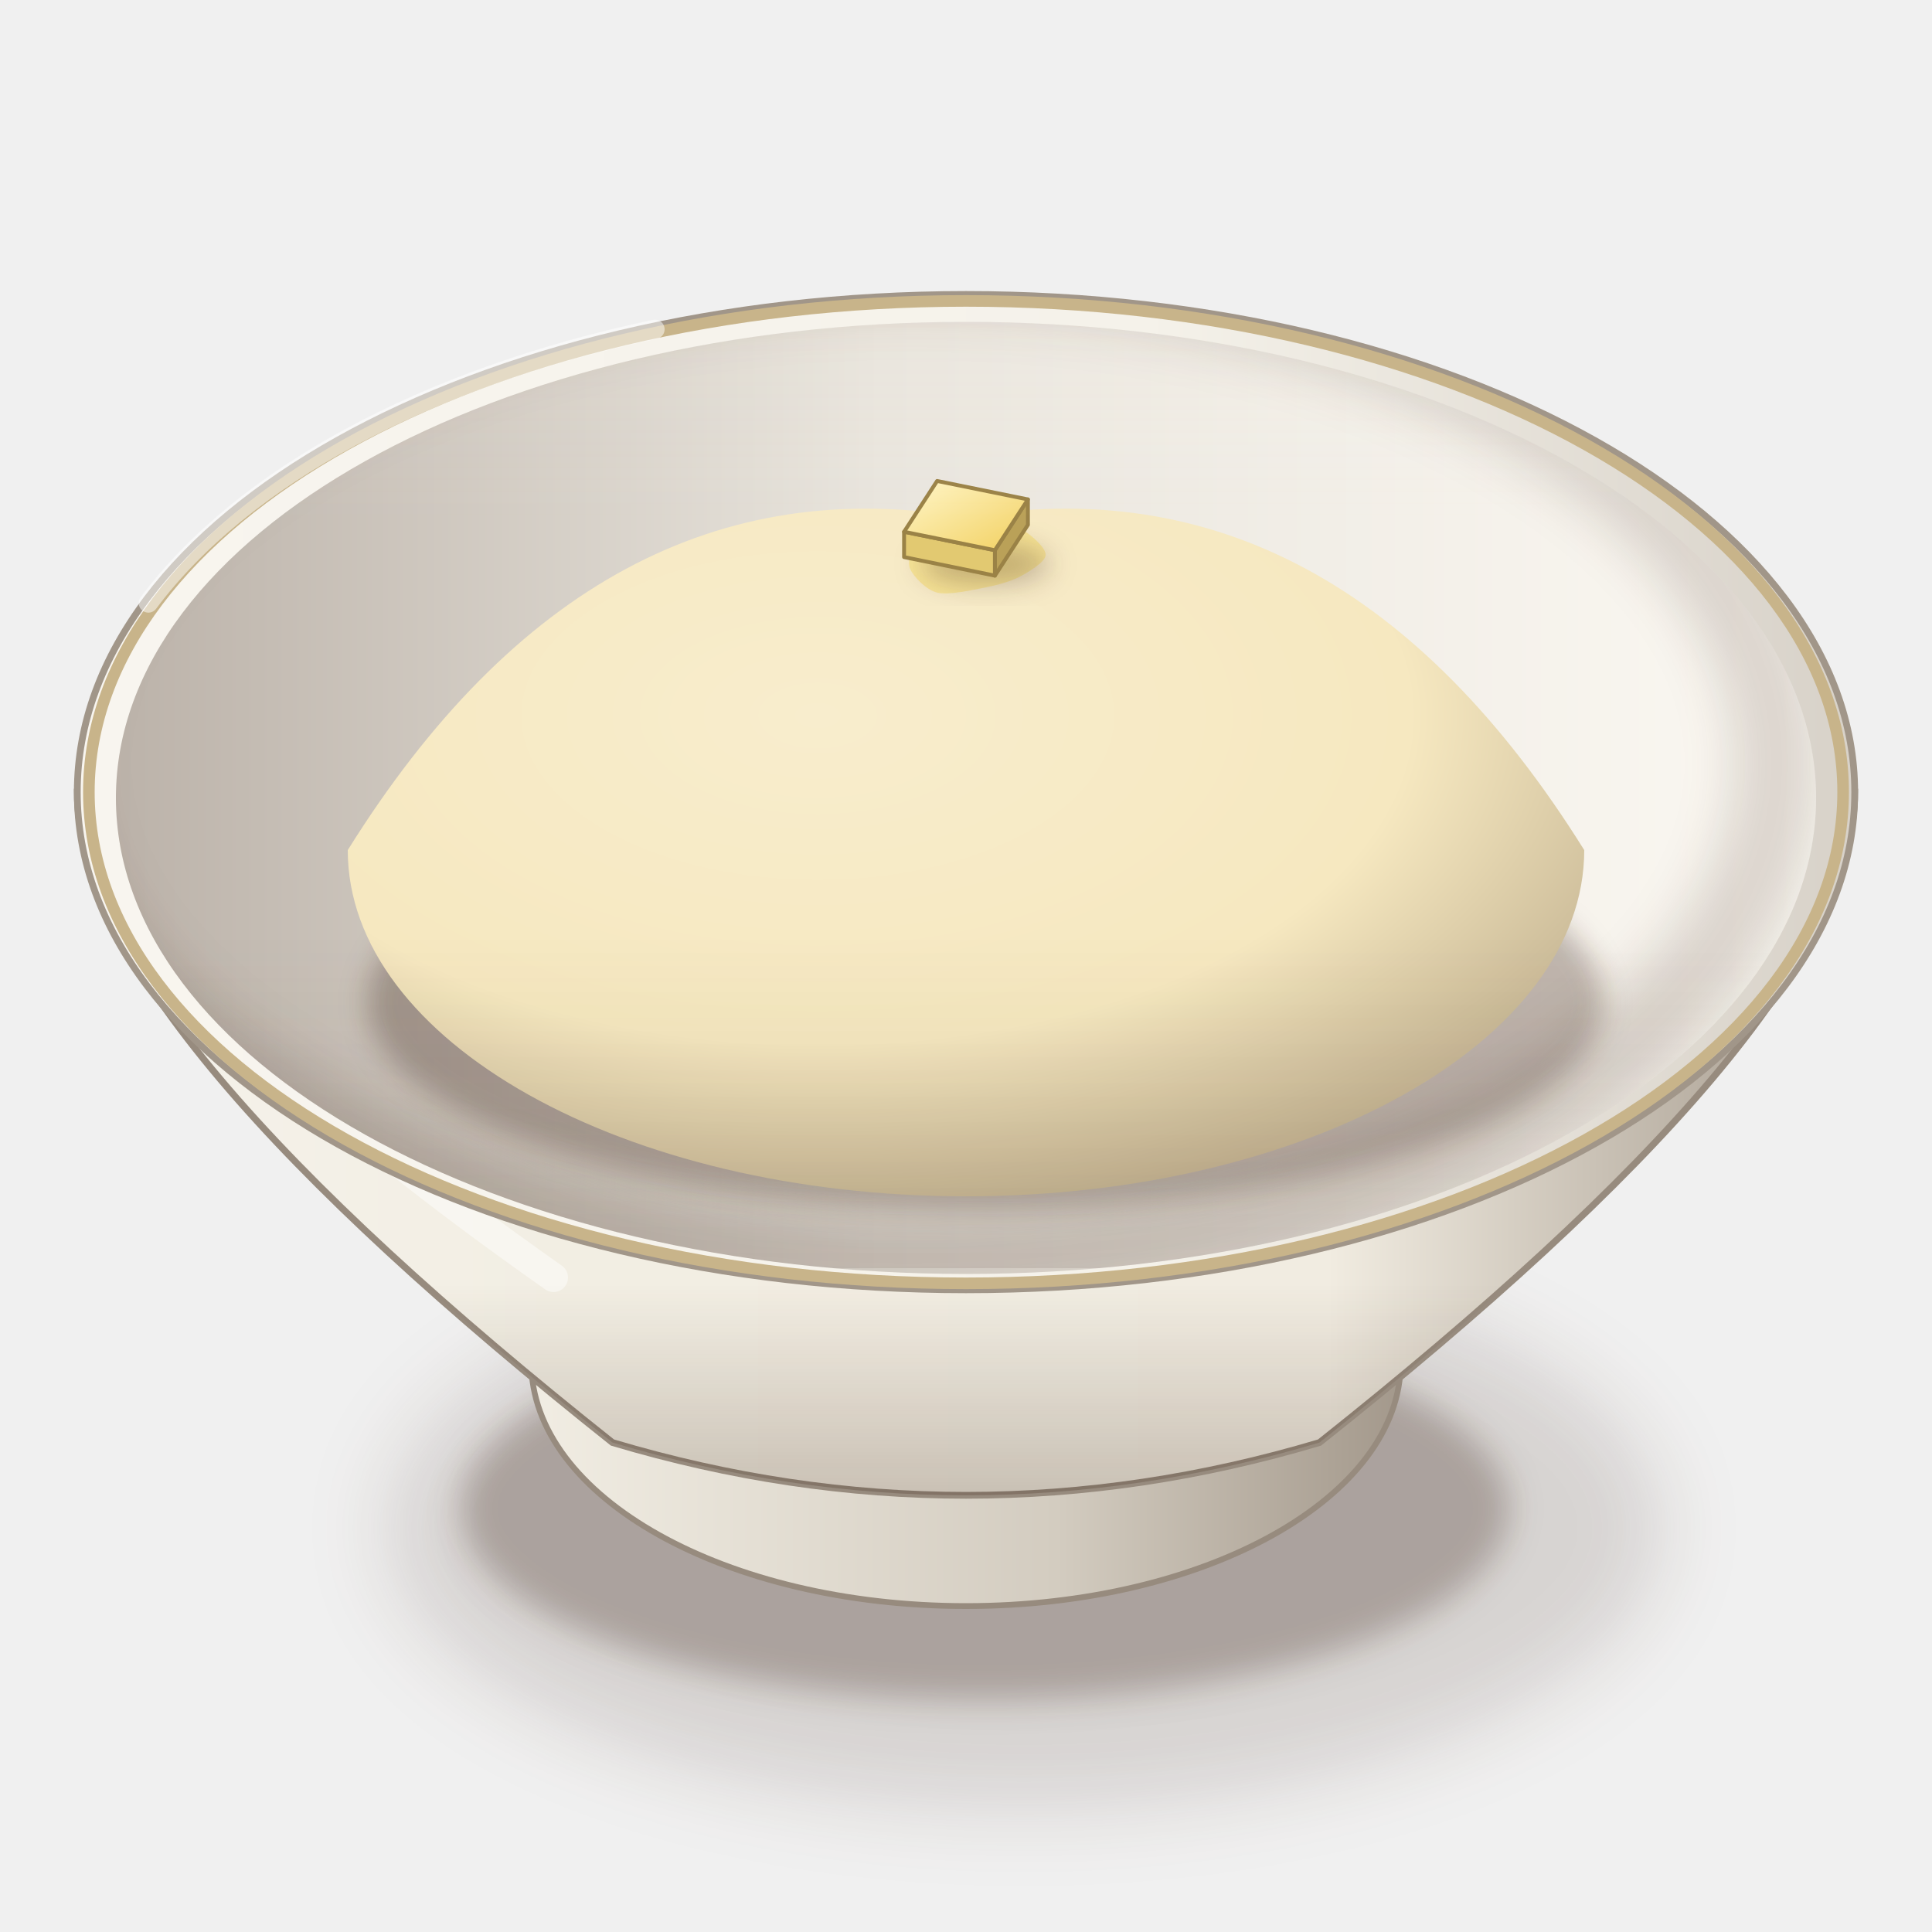
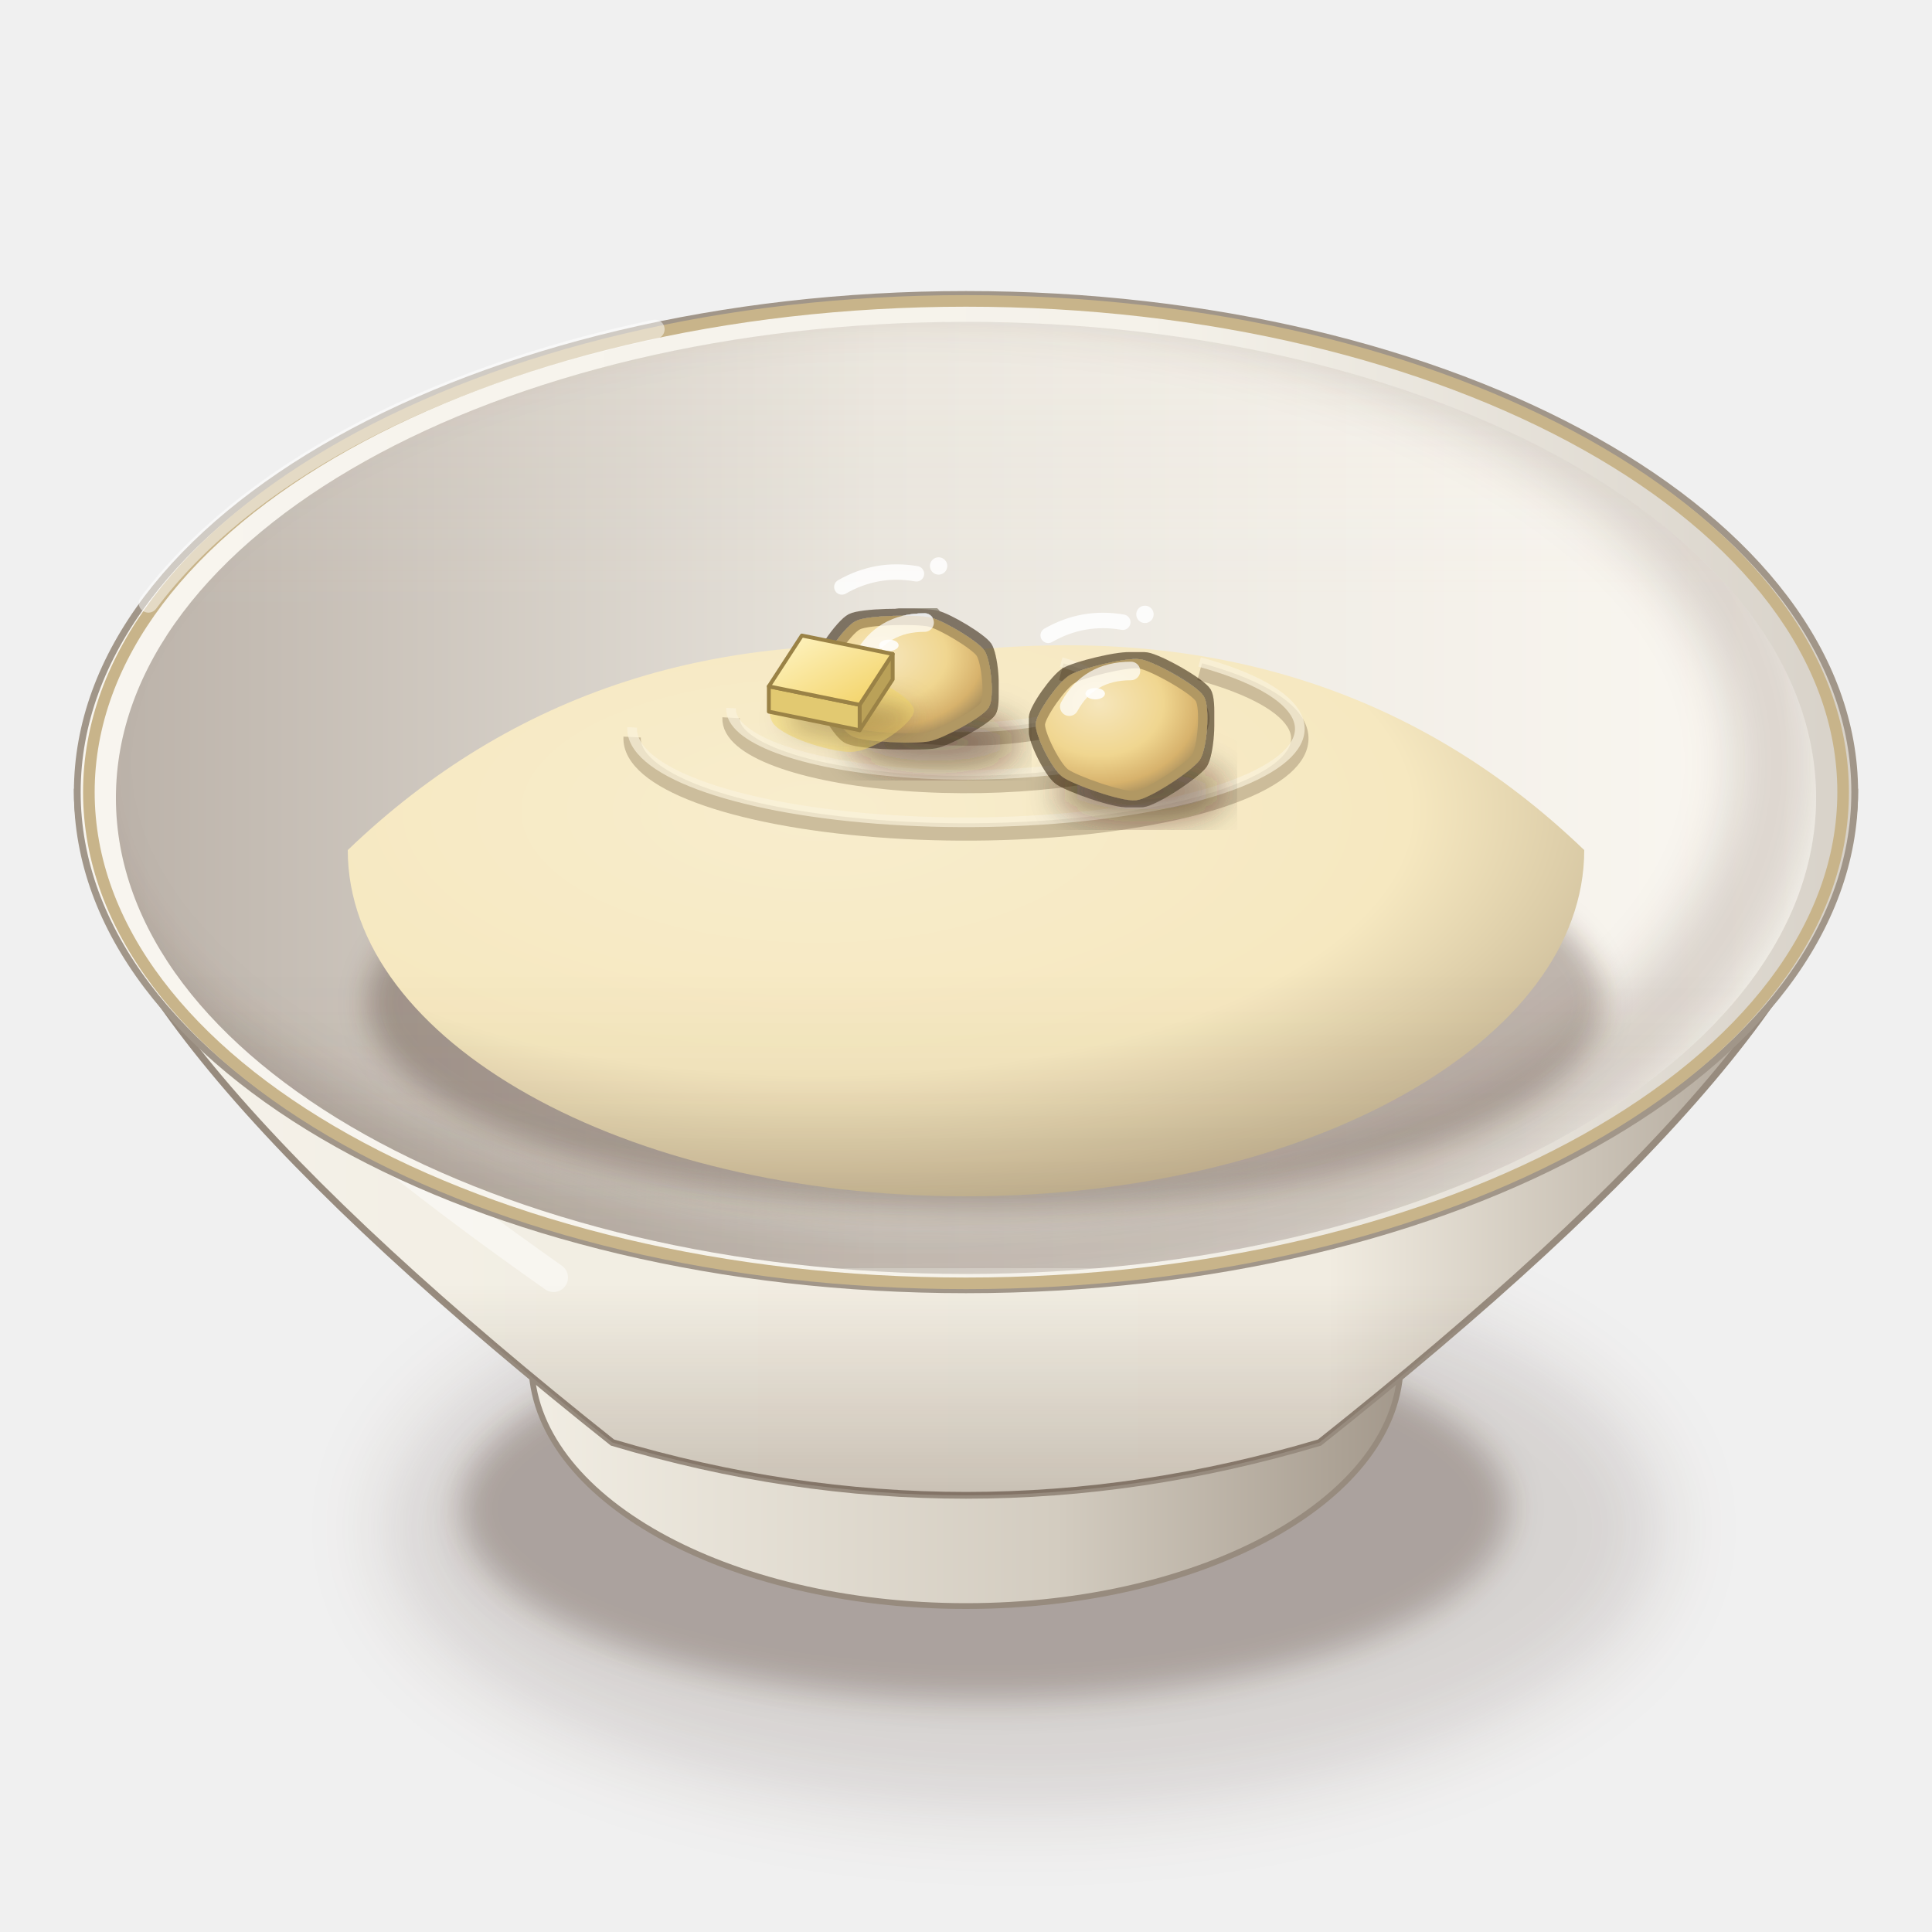
<svg xmlns="http://www.w3.org/2000/svg" viewBox="0 0 200 200" width="400" height="400">
  <defs>
    <filter id="br_pure_batata-1" x="-50%" y="-50%" width="200%" height="200%">
      <feGaussianBlur stdDeviation="4" />
    </filter>
    <filter id="br_pure_batata-2" x="-50%" y="-50%" width="200%" height="200%">
      <feGaussianBlur stdDeviation="1.6" />
    </filter>
    <linearGradient id="br_pure_batata-3" x1="0" y1="0" x2="1" y2="0">
      <stop offset="0" stop-color="#f2eee4" />
      <stop offset="0.6" stop-color="#d3ccc0" />
      <stop offset="1" stop-color="#a19689" />
    </linearGradient>
    <linearGradient id="br_pure_batata-4" x1="0" y1="0" x2="1" y2="0">
      <stop offset="0" stop-color="#f5f2eb" />
      <stop offset="0.28" stop-color="#f2eee3" />
      <stop offset="0.7" stop-color="#f1ece1" />
      <stop offset="1" stop-color="#a19689" />
    </linearGradient>
    <linearGradient id="br_pure_batata-5" x1="0" y1="0" x2="0" y2="1">
      <stop offset="0" stop-color="#3a2212" stop-opacity="0" />
      <stop offset="0.7" stop-color="#3a2212" stop-opacity="0" />
      <stop offset="1" stop-color="#3a2212" stop-opacity="0.22" />
    </linearGradient>
    <linearGradient id="br_pure_batata-6" x1="0" y1="0" x2="1" y2="0">
      <stop offset="0" stop-color="#f8f5ef" />
      <stop offset="0.6" stop-color="#f5f2ea" />
      <stop offset="1" stop-color="#d7d1c8" />
    </linearGradient>
    <linearGradient id="br_pure_batata-7" x1="0" y1="0" x2="1" y2="0">
      <stop offset="0" stop-color="#bcb3aa" />
      <stop offset="0.45" stop-color="#e9e5dd" />
      <stop offset="1" stop-color="#fbf8f2" />
    </linearGradient>
    <clipPath id="br_pure_batata-8">
      <path d="M12,82.6A88,49.28 0 1 0 188,82.6A88,49.28 0 1 0 12,82.6Z" />
    </clipPath>
    <filter id="br_pure_batata-9" x="-50%" y="-50%" width="200%" height="200%">
      <feGaussianBlur stdDeviation="2.5" />
    </filter>
    <clipPath id="br_pure_batata-10">
      <path d="M12,82.6 A88,49.28 0 0 0 188,82.6 L200,82.6 L200,0 L0,0 L0,82.6Z" />
    </clipPath>
    <filter id="br_pure_batata-11" x="-50%" y="-50%" width="200%" height="200%">
      <feGaussianBlur stdDeviation="1.4" />
    </filter>
    <radialGradient id="br_pure_batata-12" cx="0.38" cy="0.3" r="0.8">
      <stop offset="0" stop-color="#f8edcd" />
      <stop offset="0.6" stop-color="#f6e8c0" />
      <stop offset="1" stop-color="#b9a888" />
    </radialGradient>
-     <linearGradient id="br_pure_batata-13" x1="0" y1="0" x2="1" y2="1">
+     <radialGradient id="br_pure_batata-13" cx="0.36" cy="0.3" r="0.72">
+       <stop offset="0" stop-color="#f6e6bc" />
+       <stop offset="0.55" stop-color="#f0d690" />
+       <stop offset="0.85" stop-color="#d7b26c" />
+       <stop offset="1" stop-color="#ab9260" />
+     </radialGradient>
+     <filter id="br_pure_batata-14" x="-8%" y="-8%" width="116%" height="116%">
+       <feMorphology in="SourceAlpha" operator="dilate" radius="0.7" result="d" />
+       <feFlood flood-color="#2a1206" flood-opacity="0.55" />
+       <feComposite in2="d" operator="in" result="o" />
+       <feMerge>
+         <feMergeNode in="o" />
+         <feMergeNode in="SourceGraphic" />
+       </feMerge>
+     </filter>
+     <linearGradient id="br_pure_batata-15" x1="0" y1="0" x2="1" y2="1">
      <stop offset="0" stop-color="#fff6c8" />
      <stop offset="1" stop-color="#f2d060" />
    </linearGradient>
-     <linearGradient id="br_pure_batata-14" x1="0" y1="0" x2="0" y2="1">
+     <linearGradient id="br_pure_batata-16" x1="0" y1="0" x2="0" y2="1">
      <stop offset="0" stop-color="#fff8ec" stop-opacity="0.2" />
      <stop offset="0.45" stop-color="#fff8ec" stop-opacity="0" />
      <stop offset="0.75" stop-color="#3a2212" stop-opacity="0" />
      <stop offset="1" stop-color="#3a2212" stop-opacity="0.1" />
    </linearGradient>
  </defs>
  <ellipse cx="106" cy="158.18" rx="66.08" ry="29.08" fill="#3a2212" opacity="0.14" filter="url(#br_pure_batata-1)" />
  <ellipse cx="102" cy="156.18" rx="54.28" ry="19.82" fill="#3a2212" opacity="0.28" filter="url(#br_pure_batata-2)" />
  <path d="M53,135.06 L55,141.06 A45,25.2 0 0 0 145,141.06 L147,135.06Z" fill="url(#br_pure_batata-3)" stroke="#978b7e" stroke-width=".6" />
  <path d="M8,82 C8,98.8 29,122 63.4,149.33 Q100,160.26 136.6,149.33 C171,122 192,98.8 192,82Z" fill="url(#br_pure_batata-4)" stroke="#978b7e" stroke-width=".7" />
  <path d="M8,82 C8,98.8 29,122 63.4,149.33 Q100,160.26 136.6,149.33 C171,122 192,98.8 192,82Z" fill="url(#br_pure_batata-5)" />
  <path d="M16,92 Q20,106 57.3,132.25" stroke="#fff" stroke-width="3" fill="none" stroke-linecap="round" opacity="0.45" />
  <path d="M8,82A92,51.52 0 1 0 192,82A92,51.52 0 1 0 8,82Z" fill="url(#br_pure_batata-6)" stroke="#a19689" stroke-width=".7" />
  <path d="M12,82.6A88,49.28 0 1 0 188,82.6A88,49.28 0 1 0 12,82.6Z" fill="url(#br_pure_batata-7)" />
  <g clip-path="url(#br_pure_batata-8)">
    <path d="M4,79A90,51.28 0 1 0 184,79A90,51.28 0 1 0 4,79Z" fill="none" stroke="#3a2212" stroke-width="9" opacity=".16" filter="url(#br_pure_batata-9)" />
  </g>
  <path d="M9.2,82A90.8,50.85 0 1 0 190.8,82A90.8,50.85 0 1 0 9.2,82Z" fill="none" stroke="#c8b48a" stroke-width="1.2" />
  <g clip-path="url(#br_pure_batata-10)">
    <ellipse cx="102" cy="103.74" rx="64" ry="21.5" fill="#3a2212" opacity="0.3" filter="url(#br_pure_batata-11)" />
-     <path d="M36,88 Q61.6,47 100,53.56 Q138.4,47 164,88 A64,35.84 0 0 1 36,88Z" fill="url(#br_pure_batata-12)" />
-     <path d="M108.24,57.5C108.16,58.19 106.55,59.18 105.62,59.67C104.69,60.17 103.33,60.55 102.04,60.81C100.75,61.06 98.2,61.64 97.03,61.35C95.85,61.07 94.54,59.65 94.21,58.88C93.88,58.12 94.32,56.95 94.82,56.24C95.31,55.53 96.4,54.56 97.52,54.13C98.65,53.7 101,53.23 102.3,53.37C103.6,53.51 105.3,54.44 106.19,55.06C107.08,55.68 108.33,56.81 108.24,57.5Z" fill="#f8dc70" opacity=".55" />
-     <ellipse cx="102" cy="58.4" rx="6.73" ry="2.15" fill="#3a2212" opacity="0.28" filter="url(#br_pure_batata-11)" />
-     <path d="M106.41,51.7L102.99,56.96L102.99,59.59L106.41,54.33Z" fill="#baa158" stroke="#9a8246" stroke-width="0.4" stroke-linejoin="round" />
-     <path d="M102.99,56.96L93.59,55.05L93.59,57.67L102.99,59.59Z" fill="#e2c971" stroke="#9a8246" stroke-width="0.4" stroke-linejoin="round" />
-     <path d="M97.01,49.79L106.41,51.7L102.99,56.96L93.59,55.05Z" fill="url(#br_pure_batata-13)" stroke="#9a8246" stroke-width="0.4" stroke-linejoin="round" />
+     <path d="M36,88 Q61.6,63.4 100,67.34 Q138.4,63.4 164,88 A64,35.84 0 0 1 36,88Z" fill="url(#br_pure_batata-12)" />
+     <path d="M85.92,72.3 A14.08,3.94 0 1 0 109.86,69.54" stroke="#bdad8c" stroke-width="1.8" fill="none" opacity=".75" />
+     <path d="M85.92,71.3 A14.08,3.94 0 1 0 109.86,68.54" stroke="#faf2dc" stroke-width="1" fill="none" opacity=".7" />
+     <path d="M75.68,74.3 A24.32,6.81 0 1 0 117.02,69.54" stroke="#bdad8c" stroke-width="1.8" fill="none" opacity=".75" />
+     <path d="M75.68,73.3 A24.32,6.81 0 1 0 117.02,68.54" stroke="#faf2dc" stroke-width="1" fill="none" opacity=".7" />
+     <path d="M65.44,76.3 A34.56,9.68 0 1 0 124.19,69.53" stroke="#bdad8c" stroke-width="1.8" fill="none" opacity=".75" />
+     <path d="M65.44,75.3 A34.56,9.68 0 1 0 124.19,68.53" stroke="#faf2dc" stroke-width="1" fill="none" opacity=".7" />
+     <g filter="url(#br_pure_batata-14)">
+       <g transform="translate(94.37 70.16) scale(1.2) translate(-94.37 -70.16)">
+         <ellipse cx="96.37" cy="75.76" rx="7" ry="2.24" fill="#3a2212" opacity="0.35" filter="url(#br_pure_batata-11)" />
+         <g transform="translate(94.37 70.16)">
+           <path d="M6.3,2.37C5.85,3.09 2.58,4.87 1.45,5.09C0.32,5.32 -4.09,5.17 -5,4.65C-5.92,4.13 -7.74,0.85 -7.71,-0.07C-7.67,-0.99 -5.57,-4.06 -4.64,-4.53C-3.72,-5 0.46,-5.05 1.52,-4.81C2.58,-4.57 5.47,-2.83 5.95,-2.11C6.42,-1.39 6.75,1.65 6.3,2.37Z" fill="url(#br_pure_batata-13)" stroke="#b19864" stroke-width=".8" />
+           <path d="M-4.2,-1.68 Q-2.52,-4.76 1.12,-4.76" stroke="#fff" stroke-width="1.6" fill="none" stroke-linecap="round" opacity=".7" />
+           <ellipse cx="-1.96" cy="-2.8" rx="0.84" ry="0.49" fill="#fff" opacity=".85" />
+         </g>
+       </g>
+     </g>
+     <g transform="translate(91.01 60.08) rotate(-10)">
+       <path d="M-3.92,0 Q0,-1.41 3.92,0" stroke="#fff" stroke-width="1.6" fill="none" stroke-linecap="round" opacity="0.85" />
+       <circle cx="6.32" cy="-.4" r=".9" fill="#fff" opacity="0.85" />
+     </g>
+     <g filter="url(#br_pure_batata-14)">
+       <g transform="translate(115.73 75.17) scale(1.2) translate(-115.73 -75.17)">
+         <ellipse cx="117.73" cy="80.77" rx="7" ry="2.24" fill="#3a2212" opacity="0.35" filter="url(#br_pure_batata-11)" />
+         <g transform="translate(115.73 75.17)">
+           <path d="M6.73,2.68C6.17,3.51 2.65,5.86 1.52,6C0.4,6.13 -3.73,4.66 -4.55,4.05C-5.37,3.43 -6.75,0.64 -6.69,-0.17C-6.63,-0.98 -4.82,-3.53 -3.96,-4.05C-3.11,-4.57 0.77,-5.54 1.87,-5.37C2.97,-5.2 6.57,-3.17 7.06,-2.36C7.54,-1.56 7.28,1.84 6.73,2.68Z" fill="url(#br_pure_batata-13)" stroke="#b19864" stroke-width=".8" />
+           <path d="M-4.2,-1.68 Q-2.52,-4.76 1.12,-4.76" stroke="#fff" stroke-width="1.6" fill="none" stroke-linecap="round" opacity=".7" />
+           <ellipse cx="-1.96" cy="-2.8" rx="0.84" ry="0.49" fill="#fff" opacity=".85" />
+         </g>
+       </g>
+     </g>
+     <g transform="translate(112.37 65.09) rotate(-10)">
+       <path d="M-3.92,0 Q0,-1.41 3.92,0" stroke="#fff" stroke-width="1.6" fill="none" stroke-linecap="round" opacity="0.85" />
+       <circle cx="6.32" cy="-.4" r=".9" fill="#fff" opacity="0.85" />
+     </g>
+     <path d="M94.61,73.5C94.67,74.24 93.36,75.4 92.42,76.05C91.48,76.7 89.7,77.7 88.36,77.82C87.03,77.94 84.77,77.3 83.53,76.87C82.28,76.43 80.59,75.63 80.06,74.91C79.53,74.2 79.49,72.8 80,72.07C80.5,71.34 82.21,70.34 83.43,70.03C84.64,69.73 86.79,69.89 88.08,70.05C89.38,70.22 91.06,70.62 92.04,71.13C93.02,71.65 94.56,72.76 94.61,73.5Z" fill="#f8dc70" opacity=".55" />
+     <ellipse cx="88" cy="74.4" rx="6.73" ry="2.15" fill="#3a2212" opacity="0.28" filter="url(#br_pure_batata-11)" />
+     <path d="M92.41,67.7L88.99,72.96L88.99,75.59L92.41,70.33Z" fill="#baa158" stroke="#9a8246" stroke-width="0.4" stroke-linejoin="round" />
+     <path d="M88.99,72.96L79.59,71.05L79.59,73.67L88.99,75.59Z" fill="#e2c971" stroke="#9a8246" stroke-width="0.4" stroke-linejoin="round" />
+     <path d="M83.01,65.79L92.41,67.7L88.99,72.96L79.59,71.05Z" fill="url(#br_pure_batata-15)" stroke="#9a8246" stroke-width="0.4" stroke-linejoin="round" />
  </g>
-   <rect x="0" y="-7.28" width="200" height="138.56" fill="url(#br_pure_batata-14)" clip-path="url(#br_pure_batata-8)" />
+   <rect x="0" y="8.72" width="200" height="122.56" fill="url(#br_pure_batata-16)" clip-path="url(#br_pure_batata-8)" />
  <path d="M15.36,62.42 A92,51.52 0 0 1 67.8,34.09" stroke="#fff" stroke-width="2" fill="none" stroke-linecap="round" opacity="0.5" />
</svg>
